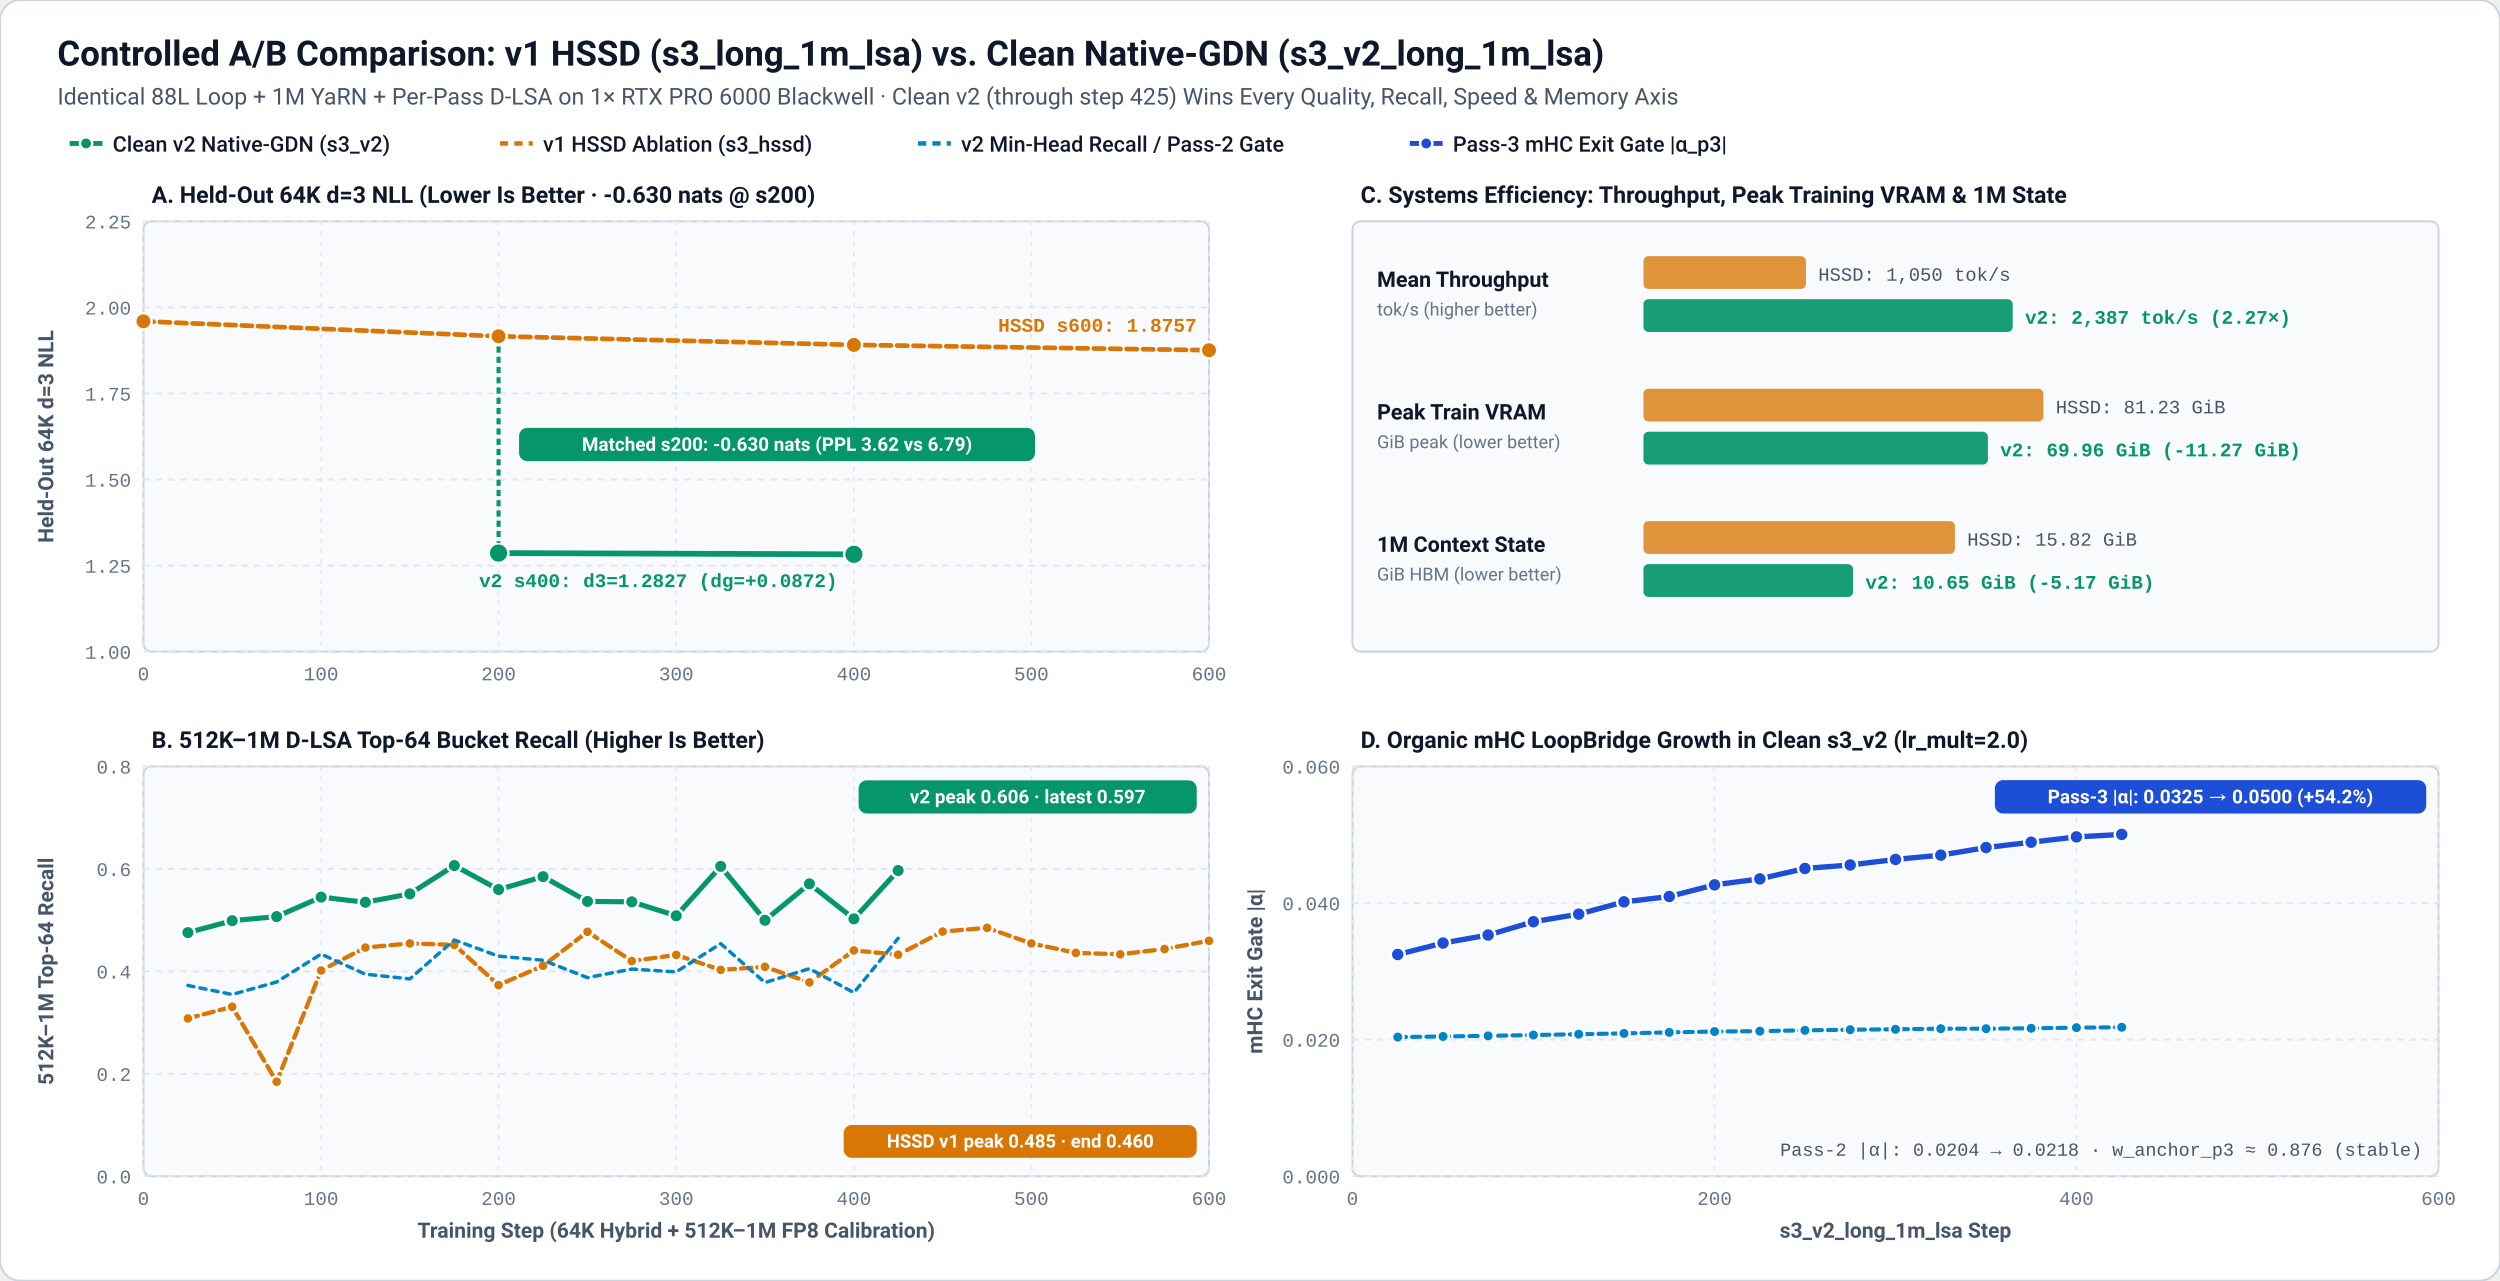
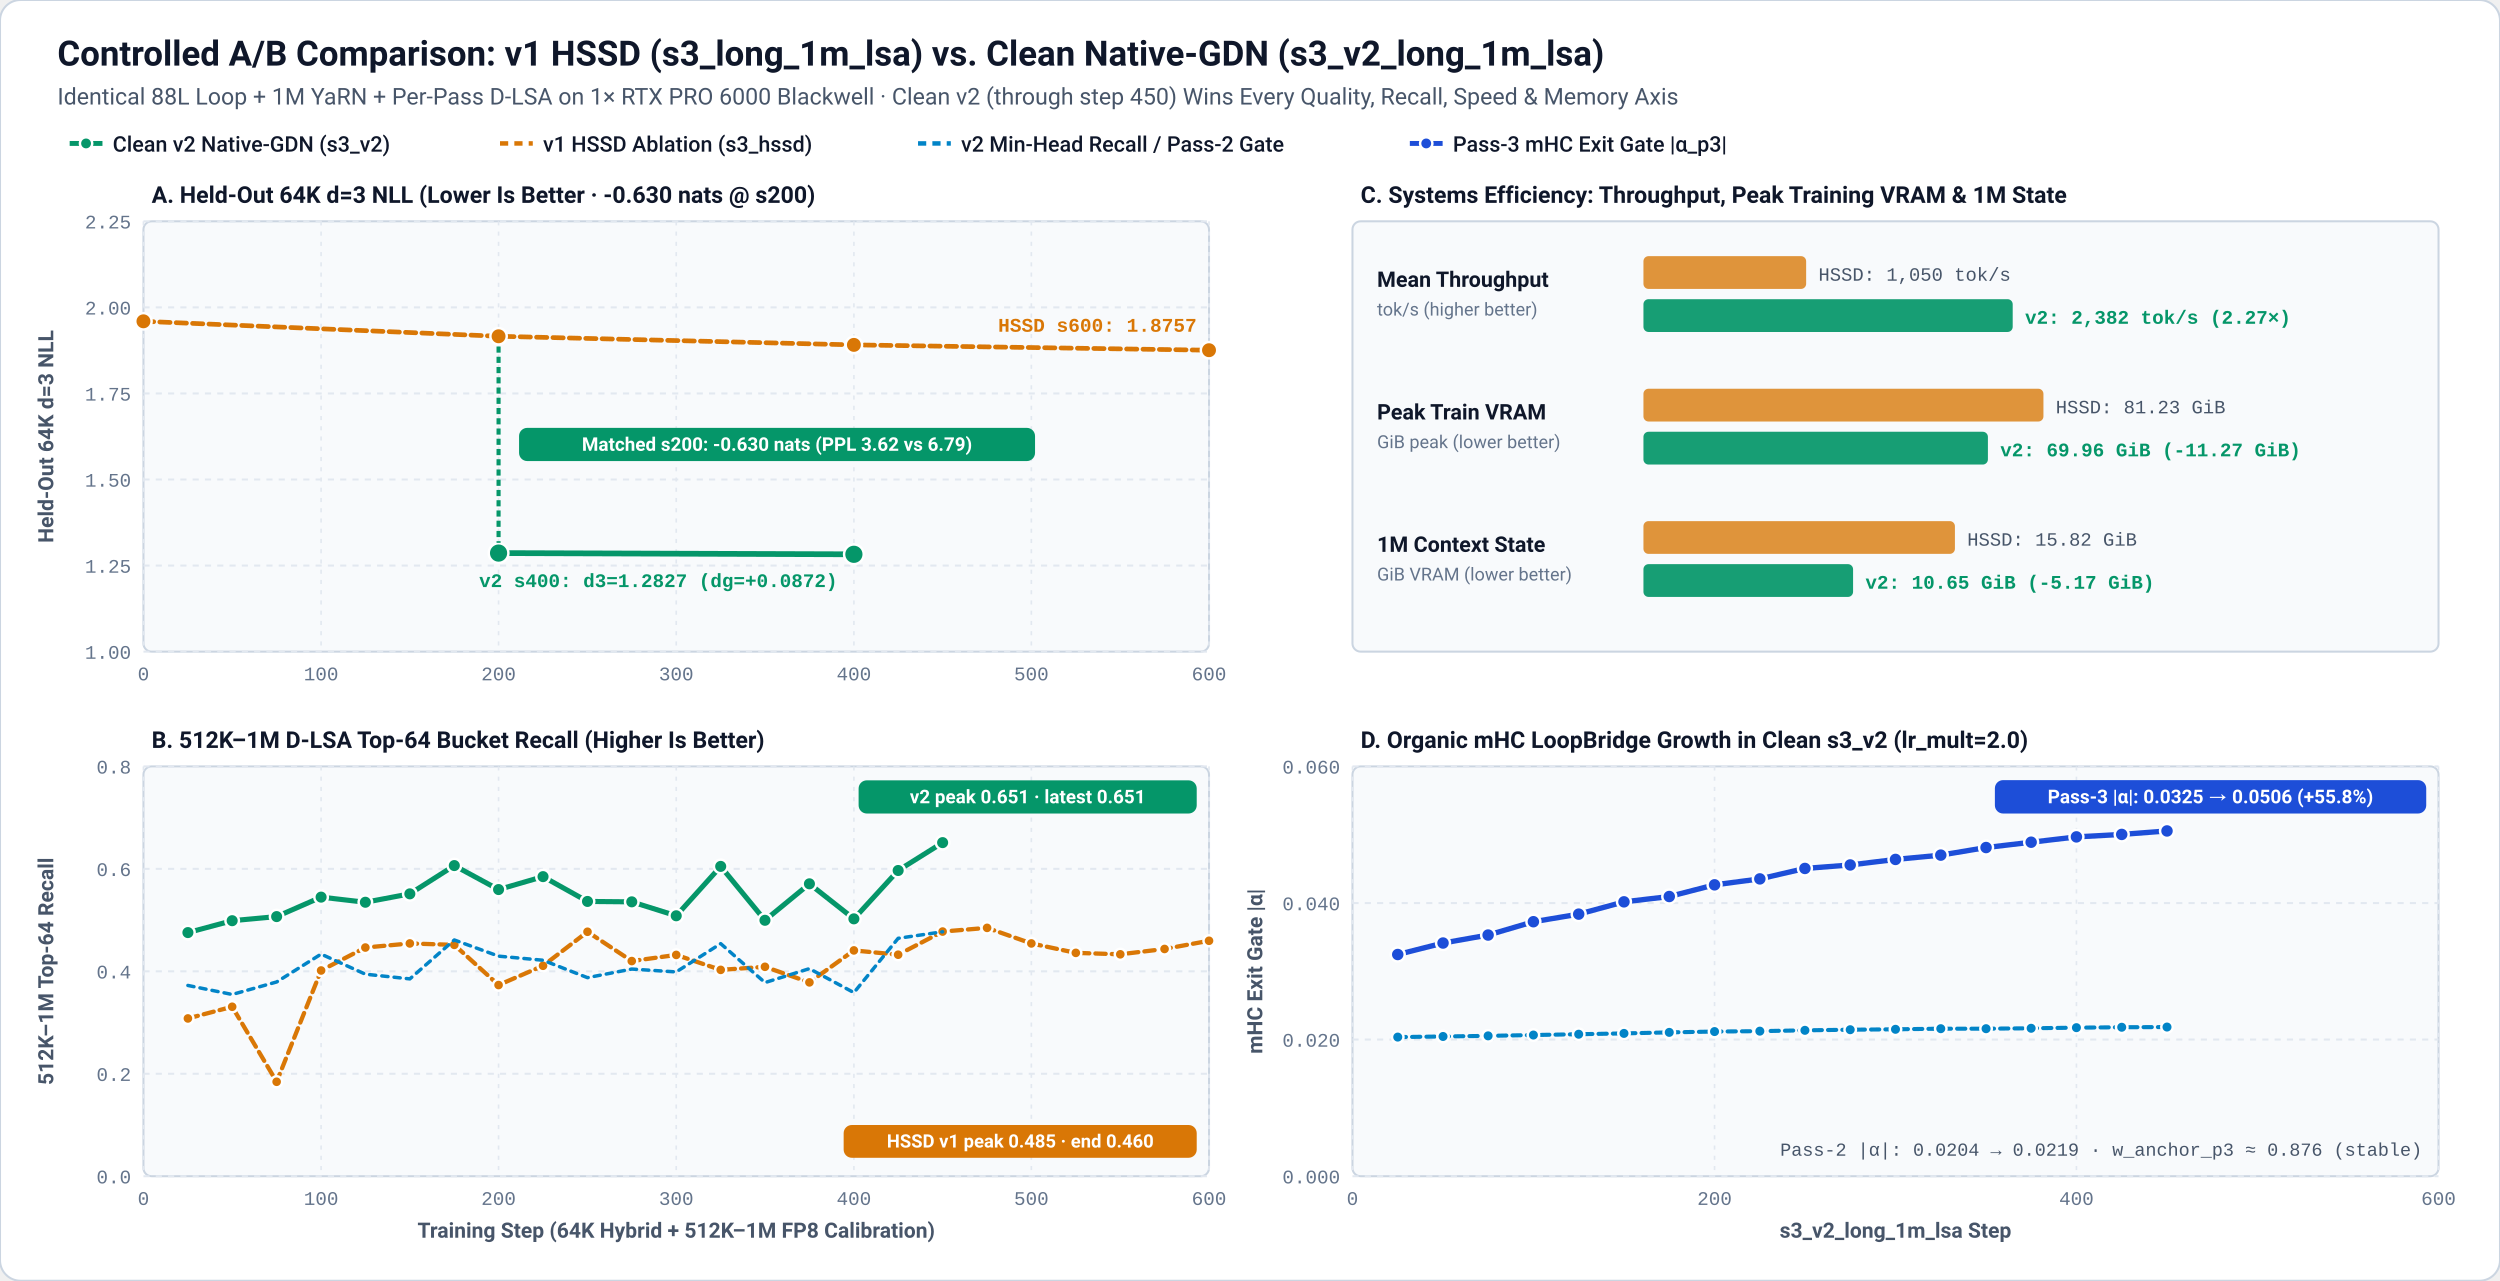
<svg xmlns="http://www.w3.org/2000/svg" width="1220" height="625" viewBox="0 0 1220 625" role="img" aria-label="Controlled A/B Comparison: v1 HSSD (s3_long_1m_lsa) vs. Clean Native-GDN (s3_v2_long_1m_lsa)">
  <defs>
    <style type="text/css">
text { font-family: -apple-system, BlinkMacSystemFont, 'Segoe UI', Roboto, Helvetica, Arial, sans-serif; }
.mono { font-family: 'SFMono-Regular', Menlo, Consolas, 'Liberation Mono', monospace; }
</style>
  </defs>
  <rect x="0" y="0" width="1220" height="625" rx="10" fill="#ffffff" stroke="#cbd5e1" stroke-width="1" />
  <text x="28" y="32" font-size="17" font-weight="700" fill="#0f172a">Controlled A/B Comparison: v1 HSSD (s3_long_1m_lsa) vs. Clean Native-GDN (s3_v2_long_1m_lsa)</text>
-   <text x="28" y="51" font-size="11.3" fill="#475569">Identical 88L Loop + 1M YaRN + Per-Pass D-LSA on 1× RTX PRO 6000 Blackwell · Clean v2 (through step 425) Wins Every Quality, Recall, Speed &amp; Memory Axis</text>
+   <text x="28" y="51" font-size="11.3" fill="#475569">Identical 88L Loop + 1M YaRN + Per-Pass D-LSA on 1× RTX PRO 6000 Blackwell · Clean v2 (through step 450) Wins Every Quality, Recall, Speed &amp; Memory Axis</text>
  <line x1="34.0" y1="70.0" x2="50.0" y2="70.0" stroke="#059669" stroke-width="2.4" />
  <circle cx="42.0" cy="70.0" r="3.0" fill="#059669" stroke="#ffffff" stroke-width="1.2" />
  <text x="55.0" y="74.0" font-size="10.5" font-weight="500" fill="#0f172a" text-anchor="start">Clean v2 Native-GDN (s3_v2)</text>
  <line x1="244.0" y1="70.0" x2="260.0" y2="70.0" stroke="#d97706" stroke-width="2.2" stroke-dasharray="4,3" />
  <text x="265.0" y="74.0" font-size="10.5" font-weight="500" fill="#0f172a" text-anchor="start">v1 HSSD Ablation (s3_hssd)</text>
  <line x1="448.0" y1="70.0" x2="464.0" y2="70.0" stroke="#0284c7" stroke-width="2.2" stroke-dasharray="4,3" />
  <text x="469.0" y="74.0" font-size="10.5" font-weight="500" fill="#0f172a" text-anchor="start">v2 Min-Head Recall / Pass-2 Gate</text>
  <line x1="688.0" y1="70.0" x2="704.0" y2="70.0" stroke="#1d4ed8" stroke-width="2.4" />
  <circle cx="696.0" cy="70.0" r="3.0" fill="#1d4ed8" stroke="#ffffff" stroke-width="1.2" />
  <text x="709.0" y="74.0" font-size="10.5" font-weight="500" fill="#0f172a" text-anchor="start">Pass-3 mHC Exit Gate |α_p3|</text>
  <rect x="70.0" y="108.0" width="520.0" height="210.0" rx="4.0" fill="#f8fafc" stroke="#cbd5e1" stroke-width="1.0" />
  <text x="74.0" y="99.0" font-size="11.3" font-weight="700" fill="#0f172a" text-anchor="start">A. Held-Out 64K d=3 NLL (Lower Is Better · -0.630 nats @ s200)</text>
  <line x1="70.0" y1="318.0" x2="590.0" y2="318.0" stroke="#e2e8f0" stroke-width="1.0" stroke-dasharray="3,3" />
  <text x="64.0" y="321.5" font-size="9.4" font-weight="400" fill="#64748b" text-anchor="end" class="mono">1.00</text>
  <line x1="70.0" y1="276.0" x2="590.0" y2="276.0" stroke="#e2e8f0" stroke-width="1.0" stroke-dasharray="3,3" />
  <text x="64.0" y="279.5" font-size="9.4" font-weight="400" fill="#64748b" text-anchor="end" class="mono">1.25</text>
  <line x1="70.0" y1="234.0" x2="590.0" y2="234.0" stroke="#e2e8f0" stroke-width="1.0" stroke-dasharray="3,3" />
  <text x="64.0" y="237.5" font-size="9.4" font-weight="400" fill="#64748b" text-anchor="end" class="mono">1.50</text>
  <line x1="70.0" y1="192.0" x2="590.0" y2="192.0" stroke="#e2e8f0" stroke-width="1.0" stroke-dasharray="3,3" />
  <text x="64.0" y="195.5" font-size="9.4" font-weight="400" fill="#64748b" text-anchor="end" class="mono">1.75</text>
  <line x1="70.0" y1="150.0" x2="590.0" y2="150.0" stroke="#e2e8f0" stroke-width="1.0" stroke-dasharray="3,3" />
  <text x="64.0" y="153.5" font-size="9.4" font-weight="400" fill="#64748b" text-anchor="end" class="mono">2.00</text>
  <line x1="70.0" y1="108.0" x2="590.0" y2="108.0" stroke="#e2e8f0" stroke-width="1.0" stroke-dasharray="3,3" />
  <text x="64.0" y="111.5" font-size="9.4" font-weight="400" fill="#64748b" text-anchor="end" class="mono">2.25</text>
  <line x1="70.0" y1="108.0" x2="70.0" y2="318.0" stroke="#e2e8f0" stroke-width="0.8" stroke-dasharray="2,3" />
  <text x="70.0" y="332.0" font-size="9.4" font-weight="400" fill="#64748b" text-anchor="middle" class="mono">0</text>
  <line x1="156.7" y1="108.0" x2="156.7" y2="318.0" stroke="#e2e8f0" stroke-width="0.8" stroke-dasharray="2,3" />
  <text x="156.7" y="332.0" font-size="9.4" font-weight="400" fill="#64748b" text-anchor="middle" class="mono">100</text>
  <line x1="243.3" y1="108.0" x2="243.3" y2="318.0" stroke="#e2e8f0" stroke-width="0.8" stroke-dasharray="2,3" />
  <text x="243.3" y="332.0" font-size="9.4" font-weight="400" fill="#64748b" text-anchor="middle" class="mono">200</text>
  <line x1="330.0" y1="108.0" x2="330.0" y2="318.0" stroke="#e2e8f0" stroke-width="0.8" stroke-dasharray="2,3" />
  <text x="330.0" y="332.0" font-size="9.4" font-weight="400" fill="#64748b" text-anchor="middle" class="mono">300</text>
  <line x1="416.7" y1="108.0" x2="416.7" y2="318.0" stroke="#e2e8f0" stroke-width="0.8" stroke-dasharray="2,3" />
  <text x="416.7" y="332.0" font-size="9.4" font-weight="400" fill="#64748b" text-anchor="middle" class="mono">400</text>
  <line x1="503.3" y1="108.0" x2="503.3" y2="318.0" stroke="#e2e8f0" stroke-width="0.8" stroke-dasharray="2,3" />
  <text x="503.3" y="332.0" font-size="9.4" font-weight="400" fill="#64748b" text-anchor="middle" class="mono">500</text>
  <line x1="590.0" y1="108.0" x2="590.0" y2="318.0" stroke="#e2e8f0" stroke-width="0.8" stroke-dasharray="2,3" />
  <text x="590.0" y="332.0" font-size="9.4" font-weight="400" fill="#64748b" text-anchor="middle" class="mono">600</text>
  <text x="26.0" y="213.0" font-size="10.3" font-weight="600" fill="#475569" text-anchor="middle" transform="rotate(-90.0 26.0 213.0)">Held-Out 64K d=3 NLL</text>
  <polyline fill="none" stroke="#d97706" stroke-width="2.3" stroke-linejoin="round" stroke-linecap="round" stroke-dasharray="5,3" points="70.0,156.8 243.3,164.1 416.7,168.3 590.0,170.9" />
  <circle cx="70.0" cy="156.8" r="4.0" fill="#d97706" stroke="#ffffff" stroke-width="1.2" />
  <circle cx="243.3" cy="164.1" r="4.0" fill="#d97706" stroke="#ffffff" stroke-width="1.2" />
  <circle cx="416.7" cy="168.3" r="4.0" fill="#d97706" stroke="#ffffff" stroke-width="1.2" />
  <circle cx="590.0" cy="170.9" r="4.0" fill="#d97706" stroke="#ffffff" stroke-width="1.2" />
  <text x="584.0" y="161.9" font-size="9.5" font-weight="700" fill="#d97706" text-anchor="end" class="mono">HSSD s600: 1.8757</text>
  <polyline fill="none" stroke="#059669" stroke-width="2.8" stroke-linejoin="round" stroke-linecap="round" points="243.3,269.9 416.7,270.5" />
  <circle cx="243.3" cy="269.9" r="4.8" fill="#059669" stroke="#ffffff" stroke-width="1.2" />
  <circle cx="416.7" cy="270.5" r="4.8" fill="#059669" stroke="#ffffff" stroke-width="1.2" />
  <line x1="243.3" y1="169.1" x2="243.3" y2="264.9" stroke="#059669" stroke-width="2.0" stroke-dasharray="3,2" />
  <rect x="253.3" y="208.8" width="251.8" height="16.2" rx="4.0" fill="#059669" stroke="none" stroke-width="1.0" />
  <text x="379.2" y="220.0" font-size="9.2" font-weight="600" fill="#ffffff" text-anchor="middle">Matched s200: -0.630 nats (PPL 3.62 vs 6.79)</text>
  <text x="408.7" y="286.5" font-size="9.4" font-weight="700" fill="#059669" text-anchor="end" class="mono">v2 s400: d3=1.2827 (dg=+0.0872)</text>
  <rect x="70.0" y="374.0" width="520.0" height="200.0" rx="4.0" fill="#f8fafc" stroke="#cbd5e1" stroke-width="1.0" />
  <text x="74.0" y="365.0" font-size="11.3" font-weight="700" fill="#0f172a" text-anchor="start">B. 512K–1M D-LSA Top-64 Bucket Recall (Higher Is Better)</text>
  <line x1="70.0" y1="574.0" x2="590.0" y2="574.0" stroke="#e2e8f0" stroke-width="1.0" stroke-dasharray="3,3" />
  <text x="64.0" y="577.5" font-size="9.4" font-weight="400" fill="#64748b" text-anchor="end" class="mono">0.0</text>
  <line x1="70.0" y1="524.0" x2="590.0" y2="524.0" stroke="#e2e8f0" stroke-width="1.0" stroke-dasharray="3,3" />
  <text x="64.0" y="527.5" font-size="9.4" font-weight="400" fill="#64748b" text-anchor="end" class="mono">0.2</text>
  <line x1="70.0" y1="474.0" x2="590.0" y2="474.0" stroke="#e2e8f0" stroke-width="1.0" stroke-dasharray="3,3" />
  <text x="64.0" y="477.5" font-size="9.4" font-weight="400" fill="#64748b" text-anchor="end" class="mono">0.4</text>
  <line x1="70.0" y1="424.0" x2="590.0" y2="424.0" stroke="#e2e8f0" stroke-width="1.0" stroke-dasharray="3,3" />
  <text x="64.0" y="427.5" font-size="9.4" font-weight="400" fill="#64748b" text-anchor="end" class="mono">0.6</text>
  <line x1="70.0" y1="374.0" x2="590.0" y2="374.0" stroke="#e2e8f0" stroke-width="1.0" stroke-dasharray="3,3" />
  <text x="64.0" y="377.5" font-size="9.4" font-weight="400" fill="#64748b" text-anchor="end" class="mono">0.8</text>
  <line x1="70.0" y1="374.0" x2="70.0" y2="574.0" stroke="#e2e8f0" stroke-width="0.8" stroke-dasharray="2,3" />
  <text x="70.0" y="588.0" font-size="9.4" font-weight="400" fill="#64748b" text-anchor="middle" class="mono">0</text>
  <line x1="156.7" y1="374.0" x2="156.7" y2="574.0" stroke="#e2e8f0" stroke-width="0.8" stroke-dasharray="2,3" />
  <text x="156.7" y="588.0" font-size="9.4" font-weight="400" fill="#64748b" text-anchor="middle" class="mono">100</text>
  <line x1="243.3" y1="374.0" x2="243.3" y2="574.0" stroke="#e2e8f0" stroke-width="0.8" stroke-dasharray="2,3" />
  <text x="243.3" y="588.0" font-size="9.4" font-weight="400" fill="#64748b" text-anchor="middle" class="mono">200</text>
  <line x1="330.0" y1="374.0" x2="330.0" y2="574.0" stroke="#e2e8f0" stroke-width="0.8" stroke-dasharray="2,3" />
  <text x="330.0" y="588.0" font-size="9.4" font-weight="400" fill="#64748b" text-anchor="middle" class="mono">300</text>
  <line x1="416.7" y1="374.0" x2="416.7" y2="574.0" stroke="#e2e8f0" stroke-width="0.8" stroke-dasharray="2,3" />
  <text x="416.7" y="588.0" font-size="9.4" font-weight="400" fill="#64748b" text-anchor="middle" class="mono">400</text>
  <line x1="503.3" y1="374.0" x2="503.3" y2="574.0" stroke="#e2e8f0" stroke-width="0.8" stroke-dasharray="2,3" />
  <text x="503.3" y="588.0" font-size="9.4" font-weight="400" fill="#64748b" text-anchor="middle" class="mono">500</text>
  <line x1="590.0" y1="374.0" x2="590.0" y2="574.0" stroke="#e2e8f0" stroke-width="0.8" stroke-dasharray="2,3" />
  <text x="590.0" y="588.0" font-size="9.4" font-weight="400" fill="#64748b" text-anchor="middle" class="mono">600</text>
  <text x="330.0" y="604.0" font-size="10.3" font-weight="600" fill="#475569" text-anchor="middle">Training Step (64K Hybrid + 512K–1M FP8 Calibration)</text>
  <text x="26.0" y="474.0" font-size="10.3" font-weight="600" fill="#475569" text-anchor="middle" transform="rotate(-90.0 26.0 474.0)">512K–1M Top-64 Recall</text>
  <polyline fill="none" stroke="#d97706" stroke-width="2.1" stroke-linejoin="round" stroke-linecap="round" stroke-dasharray="5,3" points="91.7,497.0 113.3,491.3 135.0,527.9 156.7,473.6 178.3,462.4 200.0,460.4 221.7,461.1 243.3,480.7 265.0,471.3 286.7,454.7 308.3,469.0 330.0,466.0 351.7,473.3 373.3,471.8 395.0,479.4 416.7,463.8 438.3,465.9 460.0,454.6 481.7,452.8 503.3,460.4 525.0,465.0 546.7,465.7 568.3,463.1 590.0,459.1" />
  <circle cx="91.7" cy="497.0" r="2.7" fill="#d97706" stroke="#ffffff" stroke-width="1.2" />
  <circle cx="113.3" cy="491.3" r="2.7" fill="#d97706" stroke="#ffffff" stroke-width="1.2" />
  <circle cx="135.0" cy="527.9" r="2.7" fill="#d97706" stroke="#ffffff" stroke-width="1.2" />
  <circle cx="156.7" cy="473.6" r="2.7" fill="#d97706" stroke="#ffffff" stroke-width="1.2" />
  <circle cx="178.3" cy="462.4" r="2.7" fill="#d97706" stroke="#ffffff" stroke-width="1.2" />
  <circle cx="200.0" cy="460.4" r="2.7" fill="#d97706" stroke="#ffffff" stroke-width="1.2" />
  <circle cx="221.7" cy="461.1" r="2.7" fill="#d97706" stroke="#ffffff" stroke-width="1.2" />
  <circle cx="243.3" cy="480.7" r="2.7" fill="#d97706" stroke="#ffffff" stroke-width="1.2" />
  <circle cx="265.0" cy="471.3" r="2.7" fill="#d97706" stroke="#ffffff" stroke-width="1.2" />
  <circle cx="286.7" cy="454.7" r="2.7" fill="#d97706" stroke="#ffffff" stroke-width="1.2" />
  <circle cx="308.3" cy="469.0" r="2.7" fill="#d97706" stroke="#ffffff" stroke-width="1.2" />
  <circle cx="330.0" cy="466.0" r="2.7" fill="#d97706" stroke="#ffffff" stroke-width="1.2" />
  <circle cx="351.7" cy="473.3" r="2.7" fill="#d97706" stroke="#ffffff" stroke-width="1.2" />
  <circle cx="373.3" cy="471.8" r="2.7" fill="#d97706" stroke="#ffffff" stroke-width="1.2" />
  <circle cx="395.0" cy="479.4" r="2.7" fill="#d97706" stroke="#ffffff" stroke-width="1.2" />
  <circle cx="416.7" cy="463.8" r="2.7" fill="#d97706" stroke="#ffffff" stroke-width="1.2" />
  <circle cx="438.3" cy="465.9" r="2.7" fill="#d97706" stroke="#ffffff" stroke-width="1.2" />
  <circle cx="460.0" cy="454.6" r="2.7" fill="#d97706" stroke="#ffffff" stroke-width="1.2" />
  <circle cx="481.7" cy="452.8" r="2.7" fill="#d97706" stroke="#ffffff" stroke-width="1.2" />
  <circle cx="503.3" cy="460.4" r="2.7" fill="#d97706" stroke="#ffffff" stroke-width="1.2" />
  <circle cx="525.0" cy="465.0" r="2.7" fill="#d97706" stroke="#ffffff" stroke-width="1.2" />
  <circle cx="546.7" cy="465.7" r="2.7" fill="#d97706" stroke="#ffffff" stroke-width="1.2" />
  <circle cx="568.3" cy="463.1" r="2.7" fill="#d97706" stroke="#ffffff" stroke-width="1.2" />
  <circle cx="590.0" cy="459.1" r="2.7" fill="#d97706" stroke="#ffffff" stroke-width="1.2" />
-   <polyline fill="none" stroke="#0284c7" stroke-width="1.7" stroke-linejoin="round" stroke-linecap="round" stroke-dasharray="3,3" points="91.7,480.9 113.3,485.3 135.0,479.2 156.7,465.6 178.3,475.4 200.0,477.7 221.7,458.7 243.3,466.6 265.0,468.6 286.7,477.1 308.3,472.9 330.0,474.3 351.7,460.5 373.3,479.5 395.0,472.7 416.7,484.4 438.3,457.9" />
-   <polyline fill="none" stroke="#059669" stroke-width="2.5" stroke-linejoin="round" stroke-linecap="round" points="91.7,455.1 113.3,449.3 135.0,447.3 156.7,437.8 178.3,440.3 200.0,436.2 221.7,422.4 243.3,434.1 265.0,427.8 286.7,439.9 308.3,440.1 330.0,446.9 351.7,422.8 373.3,449.1 395.0,431.3 416.7,448.4 438.3,424.8" />
+   <polyline fill="none" stroke="#0284c7" stroke-width="1.7" stroke-linejoin="round" stroke-linecap="round" stroke-dasharray="3,3" points="91.7,480.9 113.3,485.3 135.0,479.2 156.7,465.6 178.3,475.4 200.0,477.7 221.7,458.7 243.3,466.6 265.0,468.6 286.7,477.1 308.3,472.9 330.0,474.3 351.7,460.5 373.3,479.5 395.0,472.7 416.7,484.4 438.3,457.9 460.0,454.7" />
+   <polyline fill="none" stroke="#059669" stroke-width="2.5" stroke-linejoin="round" stroke-linecap="round" points="91.7,455.1 113.3,449.3 135.0,447.3 156.7,437.8 178.3,440.3 200.0,436.2 221.7,422.4 243.3,434.1 265.0,427.8 286.7,439.9 308.3,440.1 330.0,446.9 351.7,422.8 373.3,449.1 395.0,431.3 416.7,448.4 438.3,424.8 460.0,411.2" />
  <circle cx="91.7" cy="455.1" r="3.3" fill="#059669" stroke="#ffffff" stroke-width="1.2" />
  <circle cx="113.3" cy="449.3" r="3.3" fill="#059669" stroke="#ffffff" stroke-width="1.2" />
  <circle cx="135.0" cy="447.3" r="3.3" fill="#059669" stroke="#ffffff" stroke-width="1.2" />
  <circle cx="156.7" cy="437.8" r="3.3" fill="#059669" stroke="#ffffff" stroke-width="1.2" />
  <circle cx="178.3" cy="440.3" r="3.3" fill="#059669" stroke="#ffffff" stroke-width="1.2" />
  <circle cx="200.0" cy="436.2" r="3.3" fill="#059669" stroke="#ffffff" stroke-width="1.2" />
  <circle cx="221.7" cy="422.4" r="3.3" fill="#059669" stroke="#ffffff" stroke-width="1.2" />
  <circle cx="243.3" cy="434.1" r="3.3" fill="#059669" stroke="#ffffff" stroke-width="1.2" />
  <circle cx="265.0" cy="427.8" r="3.3" fill="#059669" stroke="#ffffff" stroke-width="1.2" />
  <circle cx="286.7" cy="439.9" r="3.3" fill="#059669" stroke="#ffffff" stroke-width="1.2" />
  <circle cx="308.3" cy="440.1" r="3.3" fill="#059669" stroke="#ffffff" stroke-width="1.2" />
  <circle cx="330.0" cy="446.9" r="3.3" fill="#059669" stroke="#ffffff" stroke-width="1.2" />
  <circle cx="351.7" cy="422.8" r="3.3" fill="#059669" stroke="#ffffff" stroke-width="1.2" />
  <circle cx="373.3" cy="449.1" r="3.3" fill="#059669" stroke="#ffffff" stroke-width="1.2" />
  <circle cx="395.0" cy="431.3" r="3.3" fill="#059669" stroke="#ffffff" stroke-width="1.2" />
  <circle cx="416.7" cy="448.4" r="3.3" fill="#059669" stroke="#ffffff" stroke-width="1.2" />
  <circle cx="438.3" cy="424.8" r="3.3" fill="#059669" stroke="#ffffff" stroke-width="1.2" />
+   <circle cx="460.0" cy="411.2" r="3.3" fill="#059669" stroke="#ffffff" stroke-width="1.2" />
  <rect x="419.0" y="380.8" width="165.0" height="16.2" rx="4.0" fill="#059669" stroke="none" stroke-width="1.0" />
-   <text x="501.5" y="392.0" font-size="9.2" font-weight="600" fill="#ffffff" text-anchor="middle">v2 peak 0.606 · latest 0.597</text>
+   <text x="501.5" y="392.0" font-size="9.2" font-weight="600" fill="#ffffff" text-anchor="middle">v2 peak 0.651 · latest 0.651</text>
  <rect x="411.7" y="549.0" width="172.3" height="16.0" rx="4.0" fill="#d97706" stroke="none" stroke-width="1.0" />
  <text x="497.9" y="560.0" font-size="9.0" font-weight="600" fill="#ffffff" text-anchor="middle">HSSD v1 peak 0.485 · end 0.460</text>
  <rect x="660.0" y="108.0" width="530.0" height="210.0" rx="4.0" fill="#f8fafc" stroke="#cbd5e1" stroke-width="1.0" />
  <text x="664.0" y="99.0" font-size="11.3" font-weight="700" fill="#0f172a" text-anchor="start">C. Systems Efficiency: Throughput, Peak Training VRAM &amp; 1M State</text>
  <text x="672.0" y="140.0" font-size="10.5" font-weight="700" fill="#0f172a" text-anchor="start">Mean Throughput</text>
  <text x="672.0" y="154.0" font-size="8.8" font-weight="400" fill="#64748b" text-anchor="start">tok/s (higher better)</text>
-   <rect x="802.0" y="125.0" width="79.3" height="16.0" rx="2.5" fill="#d97706" fill-opacity="0.78" stroke="none" stroke-width="1.0" />
-   <text x="887.3" y="137.0" font-size="9.2" font-weight="400" fill="#475569" text-anchor="start" class="mono">HSSD: 1,050 tok/s</text>
+   <rect x="802.0" y="125.0" width="79.4" height="16.0" rx="2.5" fill="#d97706" fill-opacity="0.78" stroke="none" stroke-width="1.0" />
+   <text x="887.4" y="137.0" font-size="9.2" font-weight="400" fill="#475569" text-anchor="start" class="mono">HSSD: 1,050 tok/s</text>
  <rect x="802.0" y="146.0" width="180.2" height="16.0" rx="2.5" fill="#059669" fill-opacity="0.92" stroke="none" stroke-width="1.0" />
-   <text x="988.2" y="158.0" font-size="9.4" font-weight="700" fill="#059669" text-anchor="start" class="mono">v2: 2,387 tok/s (2.27×)</text>
+   <text x="988.2" y="158.0" font-size="9.4" font-weight="700" fill="#059669" text-anchor="start" class="mono">v2: 2,382 tok/s (2.27×)</text>
  <text x="672.0" y="204.7" font-size="10.5" font-weight="700" fill="#0f172a" text-anchor="start">Peak Train VRAM</text>
  <text x="672.0" y="218.7" font-size="8.8" font-weight="400" fill="#64748b" text-anchor="start">GiB peak (lower better)</text>
  <rect x="802.0" y="189.7" width="195.2" height="16.0" rx="2.5" fill="#d97706" fill-opacity="0.78" stroke="none" stroke-width="1.0" />
  <text x="1003.2" y="201.7" font-size="9.2" font-weight="400" fill="#475569" text-anchor="start" class="mono">HSSD: 81.23 GiB</text>
  <rect x="802.0" y="210.7" width="168.1" height="16.0" rx="2.5" fill="#059669" fill-opacity="0.92" stroke="none" stroke-width="1.0" />
  <text x="976.1" y="222.7" font-size="9.4" font-weight="700" fill="#059669" text-anchor="start" class="mono">v2: 69.96 GiB (-11.27 GiB)</text>
  <text x="672.0" y="269.3" font-size="10.5" font-weight="700" fill="#0f172a" text-anchor="start">1M Context State</text>
-   <text x="672.0" y="283.3" font-size="8.8" font-weight="400" fill="#64748b" text-anchor="start">GiB HBM (lower better)</text>
+   <text x="672.0" y="283.3" font-size="8.8" font-weight="400" fill="#64748b" text-anchor="start">GiB VRAM (lower better)</text>
  <rect x="802.0" y="254.3" width="152.0" height="16.0" rx="2.5" fill="#d97706" fill-opacity="0.78" stroke="none" stroke-width="1.0" />
  <text x="960.0" y="266.3" font-size="9.2" font-weight="400" fill="#475569" text-anchor="start" class="mono">HSSD: 15.82 GiB</text>
  <rect x="802.0" y="275.3" width="102.3" height="16.0" rx="2.5" fill="#059669" fill-opacity="0.92" stroke="none" stroke-width="1.0" />
  <text x="910.3" y="287.3" font-size="9.4" font-weight="700" fill="#059669" text-anchor="start" class="mono">v2: 10.65 GiB (-5.17 GiB)</text>
  <rect x="660.0" y="374.0" width="530.0" height="200.0" rx="4.0" fill="#f8fafc" stroke="#cbd5e1" stroke-width="1.0" />
  <text x="664.0" y="365.0" font-size="11.3" font-weight="700" fill="#0f172a" text-anchor="start">D. Organic mHC LoopBridge Growth in Clean s3_v2 (lr_mult=2.0)</text>
  <line x1="660.0" y1="574.0" x2="1190.0" y2="574.0" stroke="#e2e8f0" stroke-width="1.0" stroke-dasharray="3,3" />
  <text x="654.0" y="577.5" font-size="9.4" font-weight="400" fill="#64748b" text-anchor="end" class="mono">0.000</text>
  <line x1="660.0" y1="507.3" x2="1190.0" y2="507.3" stroke="#e2e8f0" stroke-width="1.0" stroke-dasharray="3,3" />
  <text x="654.0" y="510.8" font-size="9.4" font-weight="400" fill="#64748b" text-anchor="end" class="mono">0.020</text>
  <line x1="660.0" y1="440.7" x2="1190.0" y2="440.7" stroke="#e2e8f0" stroke-width="1.0" stroke-dasharray="3,3" />
  <text x="654.0" y="444.2" font-size="9.4" font-weight="400" fill="#64748b" text-anchor="end" class="mono">0.040</text>
  <line x1="660.0" y1="374.0" x2="1190.0" y2="374.0" stroke="#e2e8f0" stroke-width="1.0" stroke-dasharray="3,3" />
  <text x="654.0" y="377.5" font-size="9.4" font-weight="400" fill="#64748b" text-anchor="end" class="mono">0.060</text>
  <line x1="660.0" y1="374.0" x2="660.0" y2="574.0" stroke="#e2e8f0" stroke-width="0.8" stroke-dasharray="2,3" />
  <text x="660.0" y="588.0" font-size="9.4" font-weight="400" fill="#64748b" text-anchor="middle" class="mono">0</text>
  <line x1="836.7" y1="374.0" x2="836.7" y2="574.0" stroke="#e2e8f0" stroke-width="0.8" stroke-dasharray="2,3" />
  <text x="836.7" y="588.0" font-size="9.4" font-weight="400" fill="#64748b" text-anchor="middle" class="mono">200</text>
  <line x1="1013.3" y1="374.0" x2="1013.3" y2="574.0" stroke="#e2e8f0" stroke-width="0.8" stroke-dasharray="2,3" />
  <text x="1013.3" y="588.0" font-size="9.4" font-weight="400" fill="#64748b" text-anchor="middle" class="mono">400</text>
  <line x1="1190.0" y1="374.0" x2="1190.0" y2="574.0" stroke="#e2e8f0" stroke-width="0.8" stroke-dasharray="2,3" />
  <text x="1190.0" y="588.0" font-size="9.4" font-weight="400" fill="#64748b" text-anchor="middle" class="mono">600</text>
  <text x="925.0" y="604.0" font-size="10.3" font-weight="600" fill="#475569" text-anchor="middle">s3_v2_long_1m_lsa Step</text>
  <text x="616.0" y="474.0" font-size="10.3" font-weight="600" fill="#475569" text-anchor="middle" transform="rotate(-90.0 616.0 474.0)">mHC Exit Gate |α|</text>
-   <polyline fill="none" stroke="#0284c7" stroke-width="2.0" stroke-linejoin="round" stroke-linecap="round" stroke-dasharray="4,3" points="682.1,506.1 704.2,505.8 726.2,505.5 748.3,505.1 770.4,504.7 792.5,504.3 814.6,503.8 836.7,503.4 858.8,503.2 880.8,502.8 902.9,502.5 925.0,502.3 947.1,502.0 969.2,502.0 991.2,501.8 1013.3,501.5 1035.4,501.3" />
+   <polyline fill="none" stroke="#0284c7" stroke-width="2.0" stroke-linejoin="round" stroke-linecap="round" stroke-dasharray="4,3" points="682.1,506.1 704.2,505.8 726.2,505.5 748.3,505.1 770.4,504.7 792.5,504.3 814.6,503.8 836.7,503.4 858.8,503.2 880.8,502.8 902.9,502.5 925.0,502.3 947.1,502.0 969.2,502.0 991.2,501.8 1013.3,501.5 1035.4,501.3 1057.5,501.2" />
  <circle cx="682.1" cy="506.1" r="2.8" fill="#0284c7" stroke="#ffffff" stroke-width="1.2" />
  <circle cx="704.2" cy="505.8" r="2.8" fill="#0284c7" stroke="#ffffff" stroke-width="1.2" />
  <circle cx="726.2" cy="505.5" r="2.8" fill="#0284c7" stroke="#ffffff" stroke-width="1.2" />
  <circle cx="748.3" cy="505.1" r="2.8" fill="#0284c7" stroke="#ffffff" stroke-width="1.2" />
  <circle cx="770.4" cy="504.7" r="2.8" fill="#0284c7" stroke="#ffffff" stroke-width="1.2" />
  <circle cx="792.5" cy="504.3" r="2.8" fill="#0284c7" stroke="#ffffff" stroke-width="1.2" />
  <circle cx="814.6" cy="503.8" r="2.8" fill="#0284c7" stroke="#ffffff" stroke-width="1.2" />
  <circle cx="836.7" cy="503.4" r="2.8" fill="#0284c7" stroke="#ffffff" stroke-width="1.2" />
  <circle cx="858.8" cy="503.2" r="2.8" fill="#0284c7" stroke="#ffffff" stroke-width="1.2" />
  <circle cx="880.8" cy="502.8" r="2.8" fill="#0284c7" stroke="#ffffff" stroke-width="1.2" />
  <circle cx="902.9" cy="502.5" r="2.8" fill="#0284c7" stroke="#ffffff" stroke-width="1.2" />
  <circle cx="925.0" cy="502.3" r="2.8" fill="#0284c7" stroke="#ffffff" stroke-width="1.2" />
  <circle cx="947.1" cy="502.0" r="2.8" fill="#0284c7" stroke="#ffffff" stroke-width="1.2" />
  <circle cx="969.2" cy="502.0" r="2.8" fill="#0284c7" stroke="#ffffff" stroke-width="1.2" />
  <circle cx="991.2" cy="501.8" r="2.8" fill="#0284c7" stroke="#ffffff" stroke-width="1.2" />
  <circle cx="1013.3" cy="501.5" r="2.8" fill="#0284c7" stroke="#ffffff" stroke-width="1.2" />
  <circle cx="1035.4" cy="501.3" r="2.8" fill="#0284c7" stroke="#ffffff" stroke-width="1.2" />
-   <polyline fill="none" stroke="#1d4ed8" stroke-width="2.6" stroke-linejoin="round" stroke-linecap="round" points="682.1,465.8 704.2,460.2 726.2,456.3 748.3,449.8 770.4,446.1 792.5,440.1 814.6,437.5 836.7,431.8 858.8,428.9 880.8,423.8 902.9,422.1 925.0,419.4 947.1,417.3 969.2,413.6 991.2,411.0 1013.3,408.4 1035.4,407.2" />
+   <circle cx="1057.5" cy="501.2" r="2.8" fill="#0284c7" stroke="#ffffff" stroke-width="1.2" />
+   <polyline fill="none" stroke="#1d4ed8" stroke-width="2.6" stroke-linejoin="round" stroke-linecap="round" points="682.1,465.8 704.2,460.2 726.2,456.3 748.3,449.8 770.4,446.1 792.5,440.1 814.6,437.5 836.7,431.8 858.8,428.9 880.8,423.8 902.9,422.1 925.0,419.4 947.1,417.3 969.2,413.6 991.2,411.0 1013.3,408.4 1035.4,407.2 1057.5,405.5" />
  <circle cx="682.1" cy="465.8" r="3.4" fill="#1d4ed8" stroke="#ffffff" stroke-width="1.2" />
  <circle cx="704.2" cy="460.2" r="3.4" fill="#1d4ed8" stroke="#ffffff" stroke-width="1.2" />
  <circle cx="726.2" cy="456.3" r="3.4" fill="#1d4ed8" stroke="#ffffff" stroke-width="1.2" />
  <circle cx="748.3" cy="449.8" r="3.4" fill="#1d4ed8" stroke="#ffffff" stroke-width="1.2" />
  <circle cx="770.4" cy="446.1" r="3.4" fill="#1d4ed8" stroke="#ffffff" stroke-width="1.2" />
  <circle cx="792.5" cy="440.1" r="3.4" fill="#1d4ed8" stroke="#ffffff" stroke-width="1.2" />
  <circle cx="814.6" cy="437.5" r="3.4" fill="#1d4ed8" stroke="#ffffff" stroke-width="1.2" />
  <circle cx="836.7" cy="431.8" r="3.4" fill="#1d4ed8" stroke="#ffffff" stroke-width="1.2" />
  <circle cx="858.8" cy="428.9" r="3.4" fill="#1d4ed8" stroke="#ffffff" stroke-width="1.2" />
  <circle cx="880.8" cy="423.8" r="3.4" fill="#1d4ed8" stroke="#ffffff" stroke-width="1.2" />
  <circle cx="902.9" cy="422.1" r="3.4" fill="#1d4ed8" stroke="#ffffff" stroke-width="1.2" />
  <circle cx="925.0" cy="419.4" r="3.4" fill="#1d4ed8" stroke="#ffffff" stroke-width="1.2" />
  <circle cx="947.1" cy="417.3" r="3.4" fill="#1d4ed8" stroke="#ffffff" stroke-width="1.2" />
  <circle cx="969.2" cy="413.6" r="3.4" fill="#1d4ed8" stroke="#ffffff" stroke-width="1.2" />
  <circle cx="991.2" cy="411.0" r="3.4" fill="#1d4ed8" stroke="#ffffff" stroke-width="1.2" />
  <circle cx="1013.3" cy="408.4" r="3.4" fill="#1d4ed8" stroke="#ffffff" stroke-width="1.2" />
  <circle cx="1035.4" cy="407.2" r="3.4" fill="#1d4ed8" stroke="#ffffff" stroke-width="1.2" />
+   <circle cx="1057.5" cy="405.5" r="3.4" fill="#1d4ed8" stroke="#ffffff" stroke-width="1.2" />
  <rect x="973.5" y="380.7" width="210.5" height="16.3" rx="4.0" fill="#1d4ed8" stroke="none" stroke-width="1.0" />
-   <text x="1078.7" y="392.0" font-size="9.3" font-weight="600" fill="#ffffff" text-anchor="middle">Pass-3 |α|: 0.0325 → 0.0500 (+54.2%)</text>
-   <text x="1182.0" y="564.0" font-size="9.0" font-weight="400" fill="#475569" text-anchor="end" class="mono">Pass-2 |α|: 0.0204 → 0.0218 · w_anchor_p3 ≈ 0.876 (stable)</text>
+   <text x="1078.7" y="392.0" font-size="9.3" font-weight="600" fill="#ffffff" text-anchor="middle">Pass-3 |α|: 0.0325 → 0.0506 (+55.8%)</text>
+   <text x="1182.0" y="564.0" font-size="9.0" font-weight="400" fill="#475569" text-anchor="end" class="mono">Pass-2 |α|: 0.0204 → 0.0219 · w_anchor_p3 ≈ 0.876 (stable)</text>
</svg>
